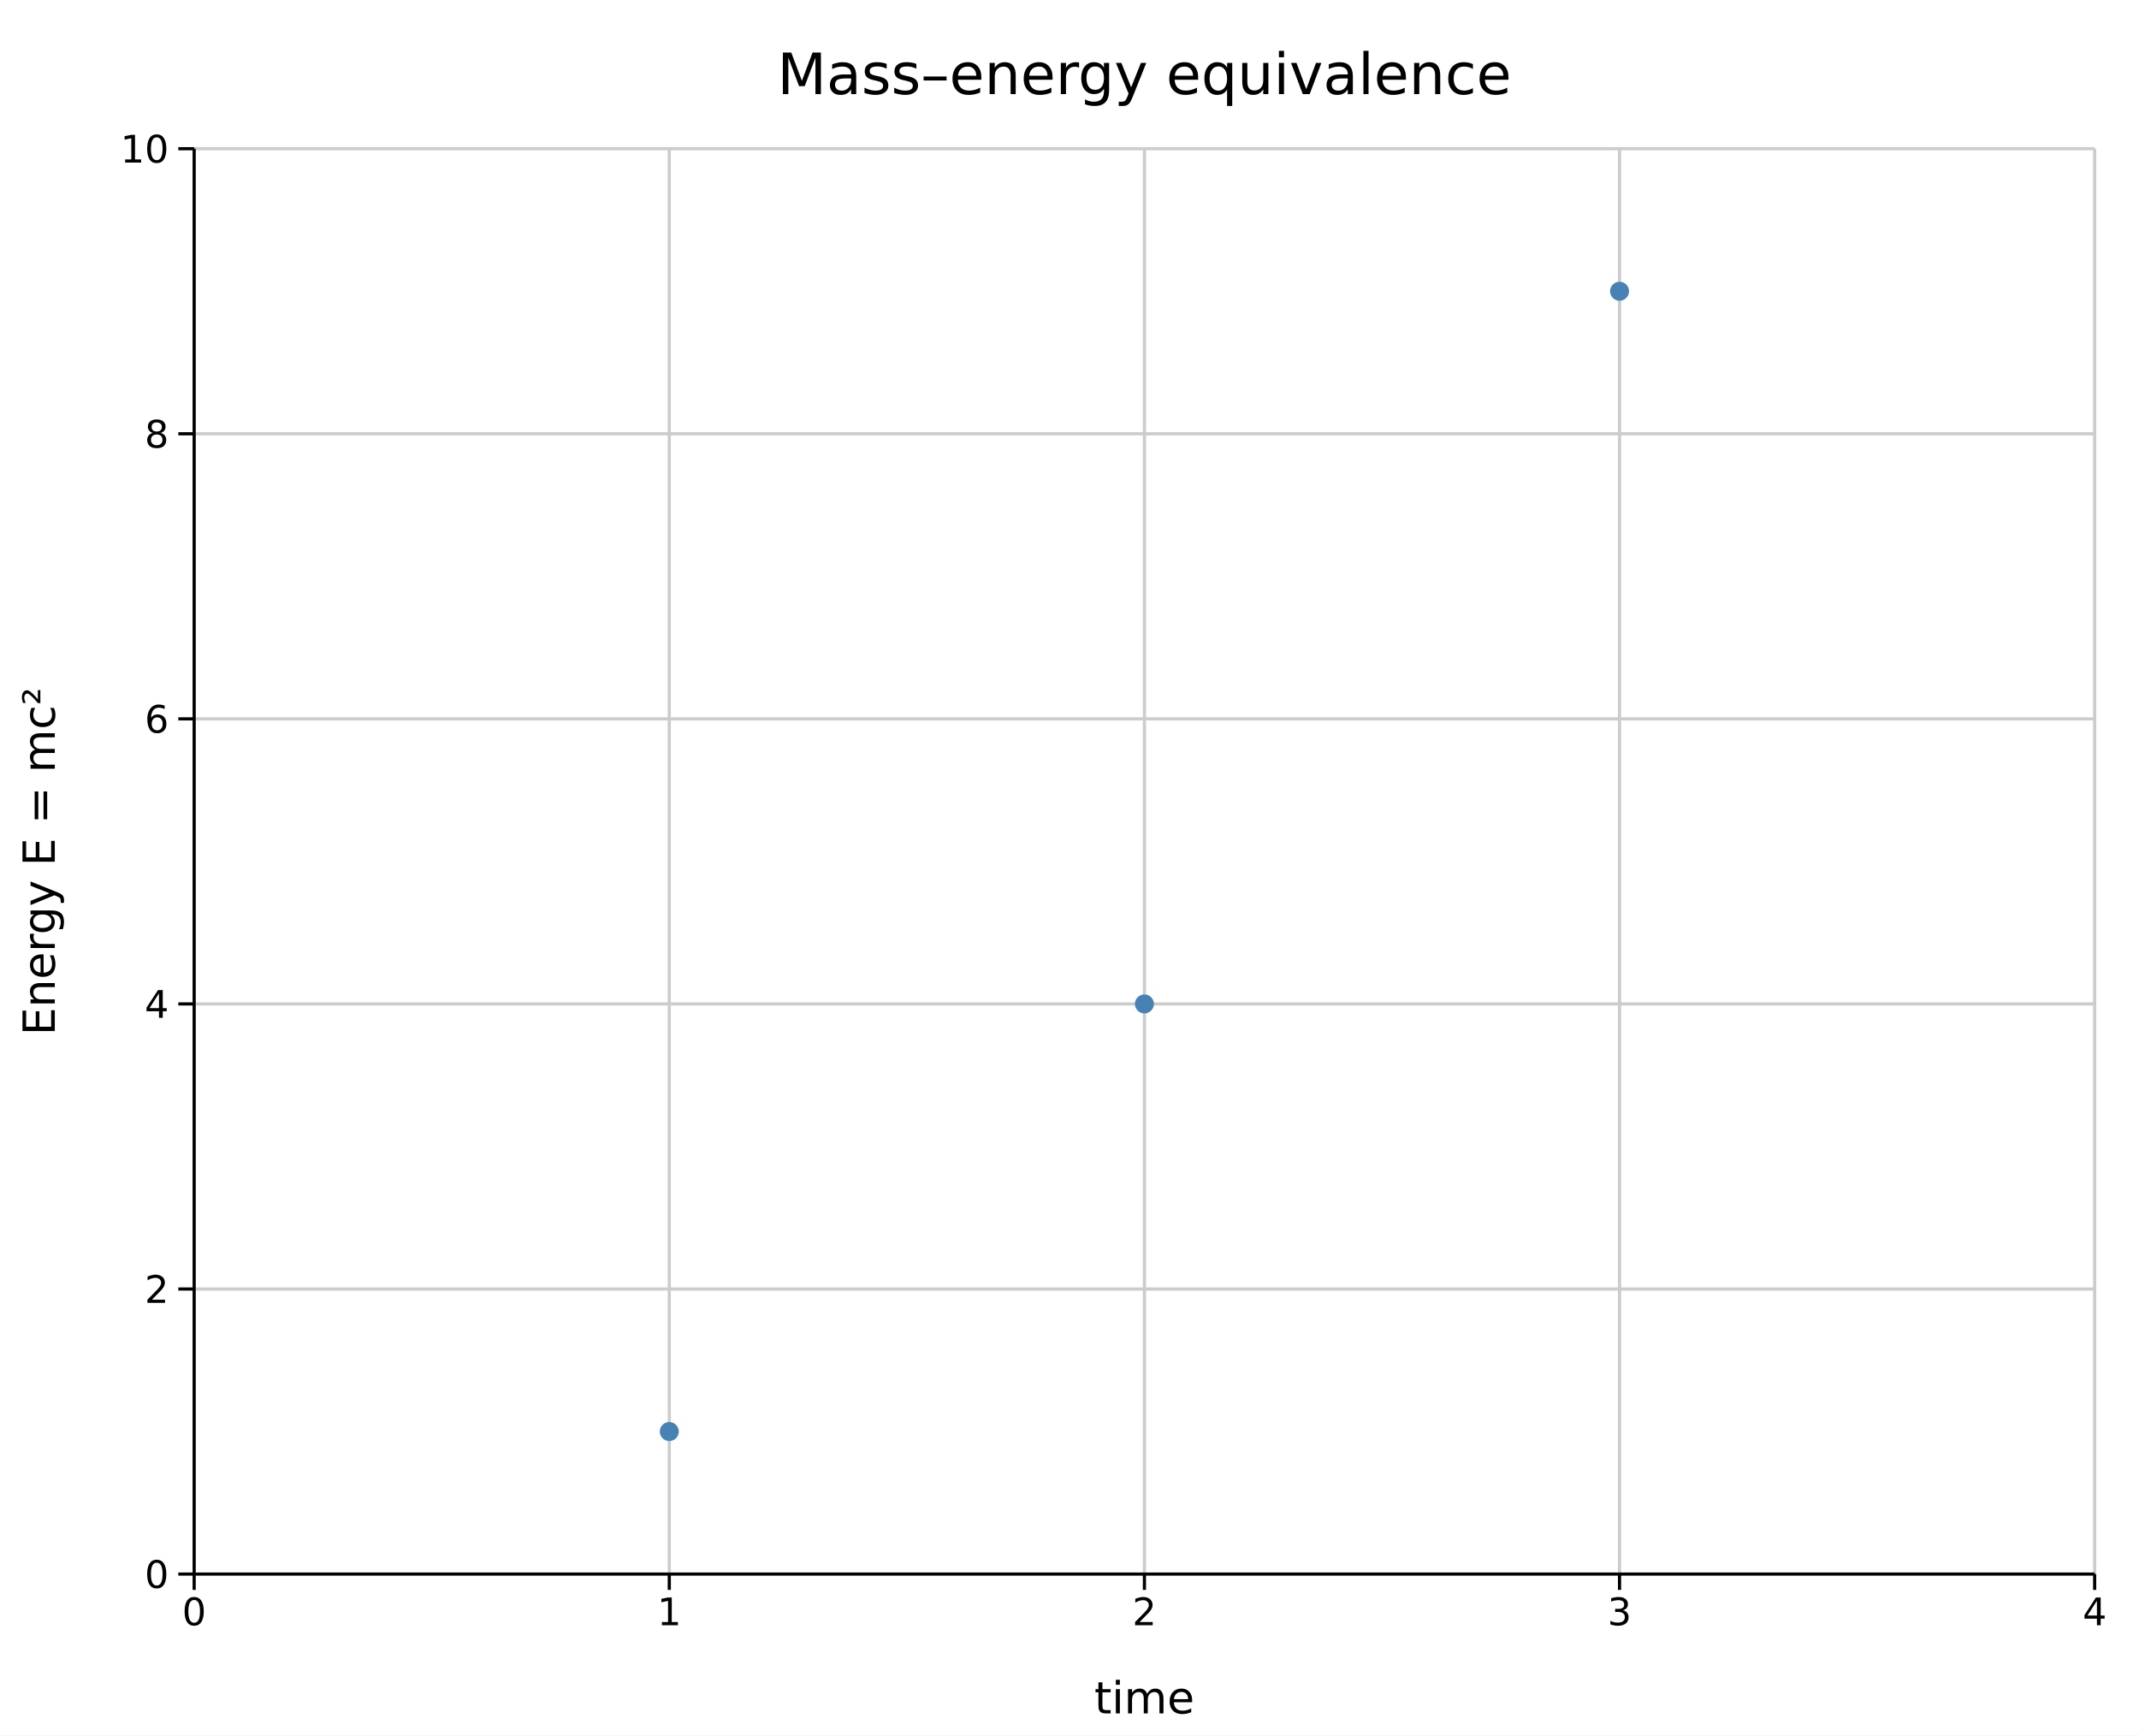
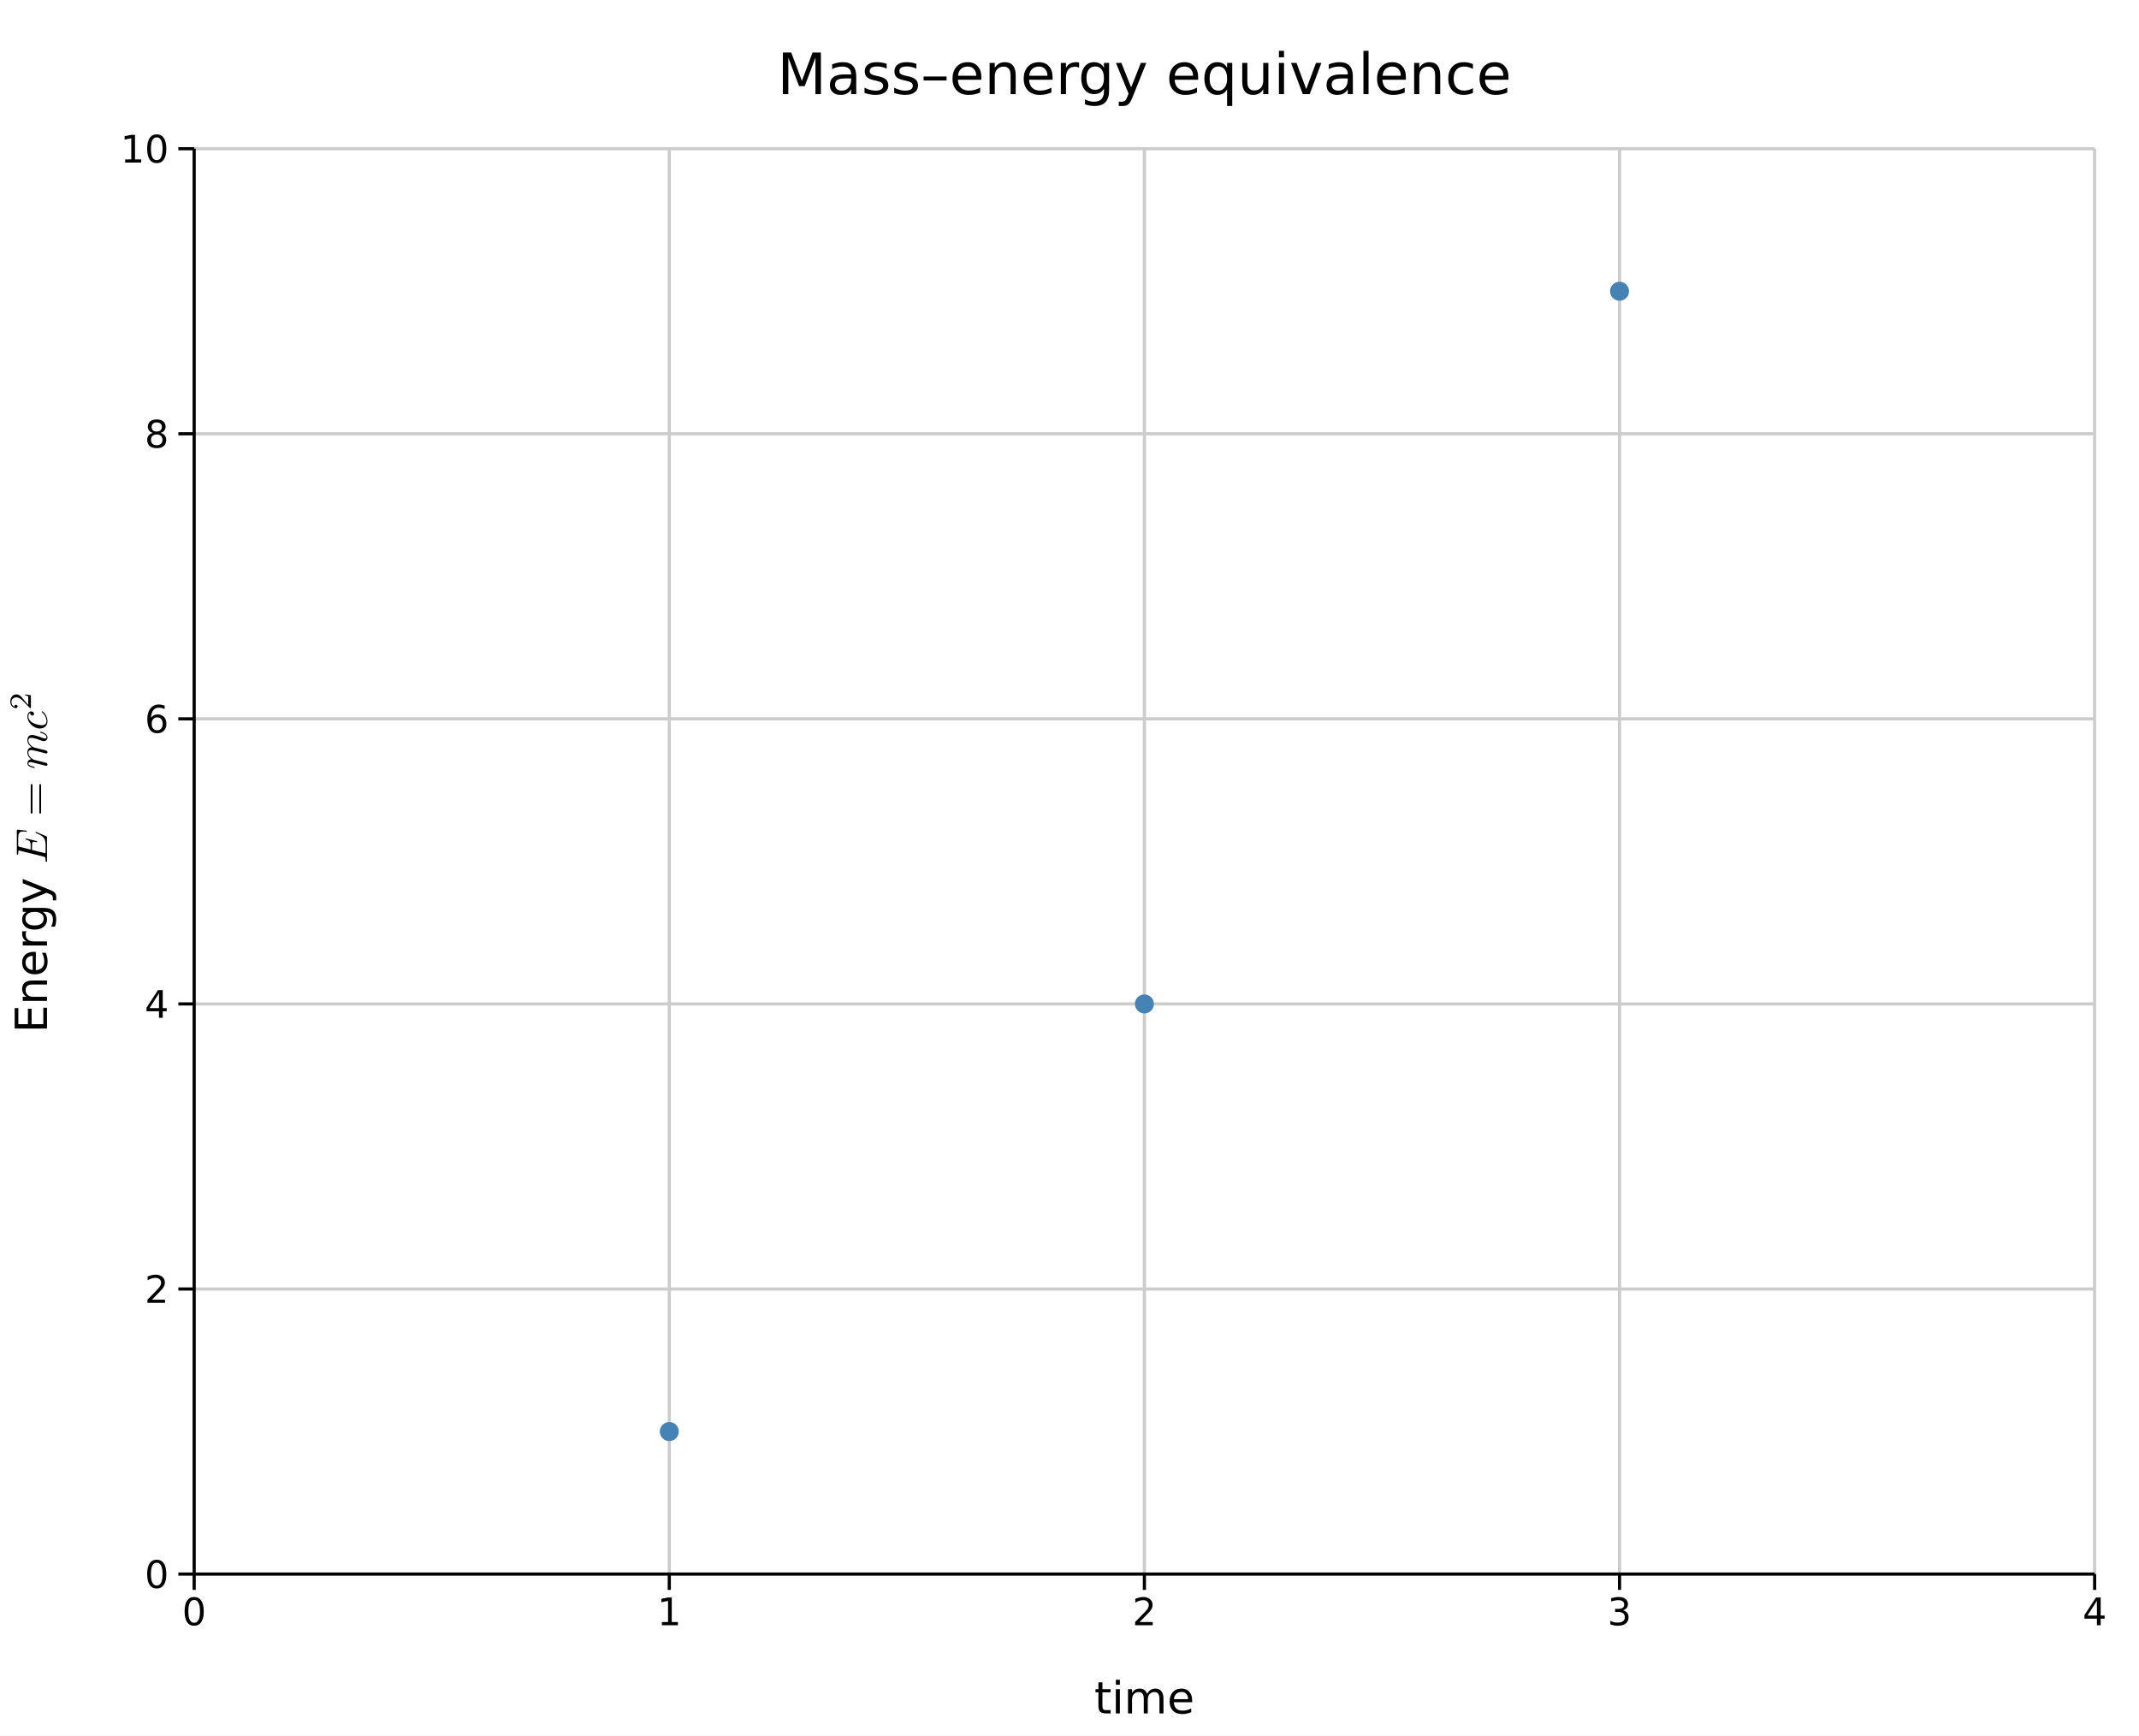
<svg xmlns="http://www.w3.org/2000/svg" width="675.3" height="547.95" font-family="DejaVu Sans, Verdana, Liberation Sans, Arial, sans-serif" fill="black">
  <rect width="100%" height="100%" fill="white" />
  <defs>
    <clipPath id="kuva-clip-6">
      <rect x="61.3" y="46.95" width="600" height="450" />
    </clipPath>
  </defs>
  <line x1="211.3" y1="46.95" x2="211.3" y2="496.95" stroke="#cccccc" stroke-width="1" />
  <line x1="361.3" y1="46.95" x2="361.3" y2="496.95" stroke="#cccccc" stroke-width="1" />
  <line x1="511.3" y1="46.95" x2="511.3" y2="496.95" stroke="#cccccc" stroke-width="1" />
  <line x1="661.3" y1="46.95" x2="661.3" y2="496.95" stroke="#cccccc" stroke-width="1" />
  <line x1="61.3" y1="406.95" x2="661.3" y2="406.95" stroke="#cccccc" stroke-width="1" />
  <line x1="61.3" y1="316.95" x2="661.3" y2="316.95" stroke="#cccccc" stroke-width="1" />
  <line x1="61.3" y1="226.95" x2="661.3" y2="226.95" stroke="#cccccc" stroke-width="1" />
  <line x1="61.3" y1="136.95" x2="661.3" y2="136.95" stroke="#cccccc" stroke-width="1" />
  <line x1="61.3" y1="46.95" x2="661.3" y2="46.95" stroke="#cccccc" stroke-width="1" />
  <line x1="61.3" y1="496.95" x2="661.3" y2="496.95" stroke="#000000" stroke-width="1" />
  <line x1="61.3" y1="46.95" x2="61.3" y2="496.95" stroke="#000000" stroke-width="1" />
  <line x1="61.3" y1="496.95" x2="61.3" y2="501.95" stroke="#000000" stroke-width="1" />
  <text x="61.3" y="513.09" font-size="12" text-anchor="middle">0</text>
  <line x1="211.3" y1="496.95" x2="211.3" y2="501.95" stroke="#000000" stroke-width="1" />
  <text x="211.3" y="513.09" font-size="12" text-anchor="middle">1</text>
  <line x1="361.3" y1="496.95" x2="361.3" y2="501.95" stroke="#000000" stroke-width="1" />
  <text x="361.3" y="513.09" font-size="12" text-anchor="middle">2</text>
  <line x1="511.3" y1="496.95" x2="511.3" y2="501.95" stroke="#000000" stroke-width="1" />
  <text x="511.3" y="513.09" font-size="12" text-anchor="middle">3</text>
  <line x1="661.3" y1="496.95" x2="661.3" y2="501.95" stroke="#000000" stroke-width="1" />
  <text x="661.3" y="513.09" font-size="12" text-anchor="middle">4</text>
  <line x1="56.3" y1="496.95" x2="61.3" y2="496.95" stroke="#000000" stroke-width="1" />
  <text x="53.3" y="501.33" font-size="12" text-anchor="end">0</text>
  <line x1="56.3" y1="406.95" x2="61.3" y2="406.95" stroke="#000000" stroke-width="1" />
  <text x="53.3" y="411.33" font-size="12" text-anchor="end">2</text>
  <line x1="56.3" y1="316.95" x2="61.3" y2="316.95" stroke="#000000" stroke-width="1" />
  <text x="53.3" y="321.33" font-size="12" text-anchor="end">4</text>
  <line x1="56.3" y1="226.95" x2="61.3" y2="226.95" stroke="#000000" stroke-width="1" />
  <text x="53.3" y="231.33" font-size="12" text-anchor="end">6</text>
  <line x1="56.3" y1="136.95" x2="61.3" y2="136.95" stroke="#000000" stroke-width="1" />
  <text x="53.3" y="141.33" font-size="12" text-anchor="end">8</text>
  <line x1="56.3" y1="46.95" x2="61.3" y2="46.95" stroke="#000000" stroke-width="1" />
  <text x="53.3" y="51.33" font-size="12" text-anchor="end">10</text>
  <text x="361.3" y="540.95" font-size="14" text-anchor="middle">time</text>
-   <text x="17.3" y="271.95" font-size="14" text-anchor="middle" transform="rotate(-90,17.3,271.95)">Energy E = mc²</text>
+   <g transform="translate(1.739844,0)">
+     <g transform="rotate(-90,17.29688,271.9531)">
+       <g transform="translate(-41.04605,252.9164)">
+         <g>
+           <g class="typst-group">
+             <g>
+               <g class="typst-text" transform="matrix(1 0 0 -1 4.2 14.83672)">
+                 <use href="#m0-gAE9B72C337C2E3FD4D4D65DDDE260270" x="0" y="0" fill="#000000" fill-rule="nonzero" />
+                 <use href="#m0-gBE7DD14BAEE3104608913D2B6E533748" x="8.846" y="0" fill="#000000" fill-rule="nonzero" />
+                 <use href="#m0-g4959BC15297C279C08A5528F0E67197E" x="17.719" y="0" fill="#000000" fill-rule="nonzero" />
+                 <use href="#m0-g38A63FAC9E5049B3BCB68704D60E5E43" x="26.332" y="0" fill="#000000" fill-rule="nonzero" />
+                 <use href="#m0-g78C75E5D94ED4F4FBA69800FF28666" x="31.842" y="0" fill="#000000" fill-rule="nonzero" />
+                 <use href="#m0-gA9A63BF53190282B4F0C44C2ECA9956C" x="40.729" y="0" fill="#000000" fill-rule="nonzero" />
+               </g>
+               <g class="typst-text" transform="matrix(1 0 0 -1 57.66387 14.83672)">
+                 <use href="#m0-gF35A27E3E1F94F8C15B8B7AAE54A0008" x="0" y="0" fill="#000000" fill-rule="nonzero" />
+               </g>
+               <g class="typst-text" transform="matrix(1 0 0 -1 72.64076 14.83672)">
+                 <use href="#m0-g5EC03E34BBB00EDC7FA7B842355CA4B8" x="0" y="0" fill="#000000" fill-rule="nonzero" />
+               </g>
+               <g class="typst-text" transform="matrix(1 0 0 -1 87.42164 14.83672)">
+                 <use href="#m0-g7FEB3323E6FD845F76A609CAD955B03F" x="0" y="0" fill="#000000" fill-rule="nonzero" />
+               </g>
+               <g class="typst-text" transform="matrix(1 0 0 -1 99.71364 14.83672)">
+                 <use href="#m0-gC08B61B7A020B8159633EDB97F426980" x="0" y="0" fill="#000000" fill-rule="nonzero" />
+               </g>
+               <g class="typst-text" transform="matrix(1 0 0 -1 106.1256 9.754719)">
+                 <use href="#m0-g6E3563D11ECFD61901553B2D239FD8DC" x="0" y="0" fill="#000000" fill-rule="nonzero" />
+               </g>
+             </g>
+           </g>
+         </g>
+         <defs id="m0-glyph">
+           <symbol id="m0-gAE9B72C337C2E3FD4D4D65DDDE260270" overflow="visible">
+             <path d="M 0 0m 1.374 10.206 h 6.453 v -1.162 h -5.072 v -3.021 h 4.86 v -1.162 h -4.86 v -3.698 h 5.195 v -1.162 h -6.576 v 10.206 Z " />
+           </symbol>
+           <symbol id="m0-gBE7DD14BAEE3104608913D2B6E533748" overflow="visible">
+             <path d="M 0 0m 7.684 4.621 v -4.621 h -1.258 v 4.58 q 0 1.087 -0.424 1.627 q -0.424 0.54 -1.271 0.54 q -1.019 0 -1.606 -0.649 q -0.588 -0.649 -0.588 -1.771 v -4.327 h -1.265 v 7.656 h 1.265 v -1.189 q 0.451 0.69 1.063 1.032 q 0.612 0.342 1.412 0.342 q 1.319 0 1.996 -0.817 q 0.677 -0.817 0.677 -2.403 Z " />
+           </symbol>
+           <symbol id="m0-g4959BC15297C279C08A5528F0E67197E" overflow="visible">
+             <path d="M 0 0m 7.868 4.143 v -0.615 h -5.783 q 0.082 -1.299 0.783 -1.979 q 0.701 -0.68 1.952 -0.68 q 0.725 0 1.405 0.178 q 0.68 0.178 1.35 0.533 v -1.189 q -0.677 -0.287 -1.388 -0.438 q -0.711 -0.15 -1.442 -0.15 q -1.832 0 -2.902 1.066 q -1.07 1.066 -1.07 2.885 q 0 1.88 1.015 2.984 q 1.015 1.104 2.738 1.104 q 1.545 0 2.444 -0.995 q 0.899 -0.995 0.899 -2.704 Z m -1.258 0.369 q -0.014 1.032 -0.578 1.647 q -0.564 0.615 -1.494 0.615 q -1.053 0 -1.685 -0.595 q -0.632 -0.595 -0.728 -1.675 l 4.484 0.007 Z " />
+           </symbol>
+           <symbol id="m0-g38A63FAC9E5049B3BCB68704D60E5E43" overflow="visible">
+             <path d="M 0 0m 5.756 6.48 q -0.212 0.123 -0.461 0.181 q -0.25 0.058 -0.55 0.058 q -1.066 0 -1.637 -0.694 q -0.571 -0.694 -0.571 -1.993 v -4.033 h -1.265 v 7.656 h 1.265 v -1.189 q 0.396 0.697 1.032 1.036 q 0.636 0.338 1.545 0.338 q 0.13 0 0.287 -0.017 q 0.157 -0.017 0.349 -0.051 l 0.007 -1.292 Z " />
+           </symbol>
+           <symbol id="m0-g78C75E5D94ED4F4FBA69800FF28666" overflow="visible">
+             <path d="M 0 0m 6.357 3.917 q 0 1.367 -0.564 2.119 q -0.564 0.752 -1.583 0.752 q -1.012 0 -1.576 -0.752 q -0.564 -0.752 -0.564 -2.119 q 0 -1.36 0.564 -2.112 q 0.564 -0.752 1.576 -0.752 q 1.019 0 1.583 0.752 q 0.564 0.752 0.564 2.112 Z m 1.258 -2.967 q 0 -1.955 -0.868 -2.909 q -0.868 -0.954 -2.659 -0.954 q -0.663 0 -1.251 0.099 q -0.588 0.099 -1.142 0.304 v 1.224 q 0.554 -0.301 1.094 -0.444 q 0.54 -0.144 1.101 -0.144 q 1.237 0 1.853 0.646 q 0.615 0.646 0.615 1.952 v 0.622 q -0.39 -0.677 -0.998 -1.012 q -0.608 -0.335 -1.456 -0.335 q -1.408 0 -2.27 1.073 q -0.861 1.073 -0.861 2.844 q 0 1.777 0.861 2.851 q 0.861 1.073 2.27 1.073 q 0.848 0 1.456 -0.335 q 0.608 -0.335 0.998 -1.012 v 1.162 h 1.258 v -6.706 Z " />
+           </symbol>
+           <symbol id="m0-gA9A63BF53190282B4F0C44C2ECA9956C" overflow="visible">
+             <path d="M 0 0m 4.505 -0.711 q -0.533 -1.367 -1.039 -1.784 q -0.506 -0.417 -1.354 -0.417 h -1.005 v 1.053 h 0.738 q 0.52 0 0.807 0.246 q 0.287 0.246 0.636 1.162 l 0.226 0.574 l -3.097 7.533 h 1.333 l 2.393 -5.988 l 2.393 5.988 h 1.333 l -3.363 -8.367 Z " />
+           </symbol>
+           <symbol id="m0-gF35A27E3E1F94F8C15B8B7AAE54A0008" overflow="visible">
+             <path d="M 0 0m 10.682 9.142 c 0.042 0.378 -0.028 0.378 -0.378 0.378 h -7.07 c -0.28 0 -0.42 0 -0.42 -0.28 c 0 -0.154 0.126 -0.154 0.392 -0.154 c 0.518 0 0.91 0 0.91 -0.252 c 0 -0.056 0 -0.084 -0.07 -0.336 l -1.848 -7.406 c -0.14 -0.546 -0.168 -0.658 -1.274 -0.658 c -0.238 0 -0.392 0 -0.392 -0.266 c 0 -0.168 0.126 -0.168 0.392 -0.168 h 7.266 c 0.322 0 0.336 0.014 0.434 0.238 l 1.288 3.024 c 0.028 0.07 0.07 0.196 0.07 0.196 c 0 0 0 0.154 -0.168 0.154 c -0.126 0 -0.154 -0.084 -0.182 -0.168 c -0.91 -2.072 -1.428 -3.01 -3.822 -3.01 h -2.044 c -0.196 0 -0.224 0 -0.308 0.014 c -0.14 0.014 -0.182 0.028 -0.182 0.14 c 0 0.042 0 0.07 0.07 0.322 l 0.952 3.822 h 1.386 c 1.19 0 1.19 -0.294 1.19 -0.644 c 0 -0.098 0 -0.266 -0.098 -0.686 c -0.028 -0.07 -0.042 -0.112 -0.042 -0.154 c 0 -0.07 0.056 -0.154 0.182 -0.154 c 0.112 0 0.154 0.07 0.21 0.28 l 0.798 3.276 c 0 0.084 -0.07 0.154 -0.168 0.154 c -0.126 0 -0.154 -0.084 -0.196 -0.252 c -0.294 -1.064 -0.546 -1.386 -1.834 -1.386 h -1.316 l 0.84 3.374 c 0.126 0.49 0.14 0.546 0.756 0.546 h 1.974 c 1.708 0 2.128 -0.406 2.128 -1.554 c 0 -0.336 0 -0.364 -0.056 -0.742 c 0 -0.084 -0.014 -0.182 -0.014 -0.252 c 0 -0.07 0.042 -0.168 0.168 -0.168 c 0.154 0 0.168 0.084 0.196 0.35 Z " />
+           </symbol>
+           <symbol id="m0-g5EC03E34BBB00EDC7FA7B842355CA4B8" overflow="visible">
+             <path d="M 0 0m 10.108 4.858 c 0 0.154 -0.126 0.28 -0.28 0.28 h -8.764 c -0.154 0 -0.28 -0.126 -0.28 -0.28 c 0 -0.154 0.126 -0.28 0.28 -0.28 h 8.764 c 0.154 0 0.28 0.126 0.28 0.28 Z m 0 -2.716 c 0 0.154 -0.126 0.28 -0.28 0.28 h -8.764 c -0.154 0 -0.28 -0.126 -0.28 -0.28 c 0 -0.154 0.126 -0.28 0.28 -0.28 h 8.764 c 0.154 0 0.28 0.126 0.28 0.28 Z " />
+           </symbol>
+           <symbol id="m0-g7FEB3323E6FD845F76A609CAD955B03F" overflow="visible">
+             <path d="M 0 0m 11.872 2.002 c 0 0.14 -0.126 0.14 -0.168 0.14 c -0.14 0 -0.14 -0.042 -0.21 -0.252 c -0.21 -0.742 -0.658 -1.736 -1.428 -1.736 c -0.238 0 -0.336 0.14 -0.336 0.462 c 0 0.35 0.126 0.686 0.252 0.994 c 0.266 0.728 0.854 2.282 0.854 3.08 c 0 0.91 -0.56 1.498 -1.61 1.498 c -1.05 0 -1.764 -0.616 -2.282 -1.358 c -0.014 0.182 -0.056 0.658 -0.448 0.994 c -0.35 0.294 -0.798 0.364 -1.148 0.364 c -1.26 0 -1.946 -0.896 -2.184 -1.218 c -0.07 0.798 -0.658 1.218 -1.288 1.218 c -0.644 0 -0.91 -0.546 -1.036 -0.798 c -0.252 -0.49 -0.434 -1.316 -0.434 -1.358 c 0 -0.14 0.168 -0.14 0.168 -0.14 c 0.14 0 0.154 0.014 0.238 0.322 c 0.238 0.994 0.518 1.666 1.022 1.666 c 0.224 0 0.434 -0.112 0.434 -0.644 c 0 -0.294 -0.042 -0.448 -0.224 -1.176 l -0.812 -3.234 c -0.042 -0.21 -0.126 -0.532 -0.126 -0.602 c 0 -0.252 0.196 -0.378 0.406 -0.378 c 0.168 0 0.42 0.112 0.518 0.392 c 0.014 0.028 0.182 0.686 0.266 1.036 l 0.308 1.26 c 0.084 0.308 0.168 0.616 0.238 0.938 l 0.182 0.7 c 0.21 0.434 0.952 1.708 2.282 1.708 c 0.63 0 0.756 -0.518 0.756 -0.98 c 0 -0.35 -0.098 -0.742 -0.21 -1.162 l -0.392 -1.624 c -0.14 -0.518 -0.154 -0.602 -0.28 -1.064 c -0.056 -0.28 -0.182 -0.756 -0.182 -0.826 c 0 -0.252 0.196 -0.378 0.406 -0.378 c 0.434 0 0.518 0.35 0.63 0.798 l 0.84 3.374 c 0.042 0.182 0.784 1.862 2.31 1.862 c 0.602 0 0.756 -0.476 0.756 -0.98 c 0 -0.798 -0.588 -2.394 -0.868 -3.136 c -0.126 -0.336 -0.182 -0.49 -0.182 -0.77 c 0 -0.658 0.49 -1.148 1.148 -1.148 c 1.316 0 1.834 2.044 1.834 2.156 Z " />
+           </symbol>
+           <symbol id="m0-gC08B61B7A020B8159633EDB97F426980" overflow="visible">
+             <path d="M 0 0m 6.02 1.498 c 0 0.084 -0.084 0.182 -0.168 0.182 c -0.07 0 -0.098 -0.028 -0.182 -0.14 c -1.106 -1.386 -2.632 -1.386 -2.8 -1.386 c -0.882 0 -1.26 0.686 -1.26 1.526 c 0 0.574 0.28 1.932 0.756 2.8 c 0.434 0.798 1.204 1.4 1.974 1.4 c 0.476 0 1.008 -0.182 1.204 -0.56 c -0.224 0 -0.42 0 -0.616 -0.196 c -0.224 -0.21 -0.252 -0.448 -0.252 -0.546 c 0 -0.336 0.252 -0.49 0.518 -0.49 c 0.406 0 0.784 0.336 0.784 0.896 c 0 0.686 -0.658 1.204 -1.652 1.204 c -1.89 0 -3.752 -2.002 -3.752 -3.976 c 0 -1.26 0.812 -2.366 2.268 -2.366 c 2.002 0 3.178 1.484 3.178 1.652 Z " />
+           </symbol>
+           <symbol id="m0-g6E3563D11ECFD61901553B2D239FD8DC" overflow="visible">
+             <path d="M 0 0m 4.949 1.784 h -0.333 c -0.029 -0.216 -0.127 -0.794 -0.255 -0.892 c -0.078 -0.059 -0.833 -0.059 -0.97 -0.059 h -1.803 c 1.029 0.911 1.372 1.186 1.96 1.646 c 0.725 0.578 1.401 1.186 1.401 2.117 c 0 1.186 -1.039 1.911 -2.293 1.911 c -1.215 0 -2.038 -0.853 -2.038 -1.754 c 0 -0.5 0.421 -0.549 0.519 -0.549 c 0.235 0 0.519 0.167 0.519 0.519 c 0 0.176 -0.069 0.519 -0.578 0.519 c 0.304 0.696 0.97 0.911 1.431 0.911 c 0.98 0 1.49 -0.764 1.49 -1.558 c 0 -0.853 -0.608 -1.529 -0.921 -1.882 l -2.362 -2.332 c -0.098 -0.088 -0.098 -0.108 -0.098 -0.382 h 4.038 Z " />
+           </symbol>
+         </defs>
+       </g>
+     </g>
+   </g>
  <text x="361.3" y="29.71" font-size="18" text-anchor="middle">Mass–energy equivalence</text>
  <g clip-path="url(#kuva-clip-6)">
    <circle cx="211.3" cy="451.95" r="3" fill="#4682b4" />
    <circle cx="361.3" cy="316.95" r="3" fill="#4682b4" />
    <circle cx="511.3" cy="91.95" r="3" fill="#4682b4" />
  </g>
</svg>
